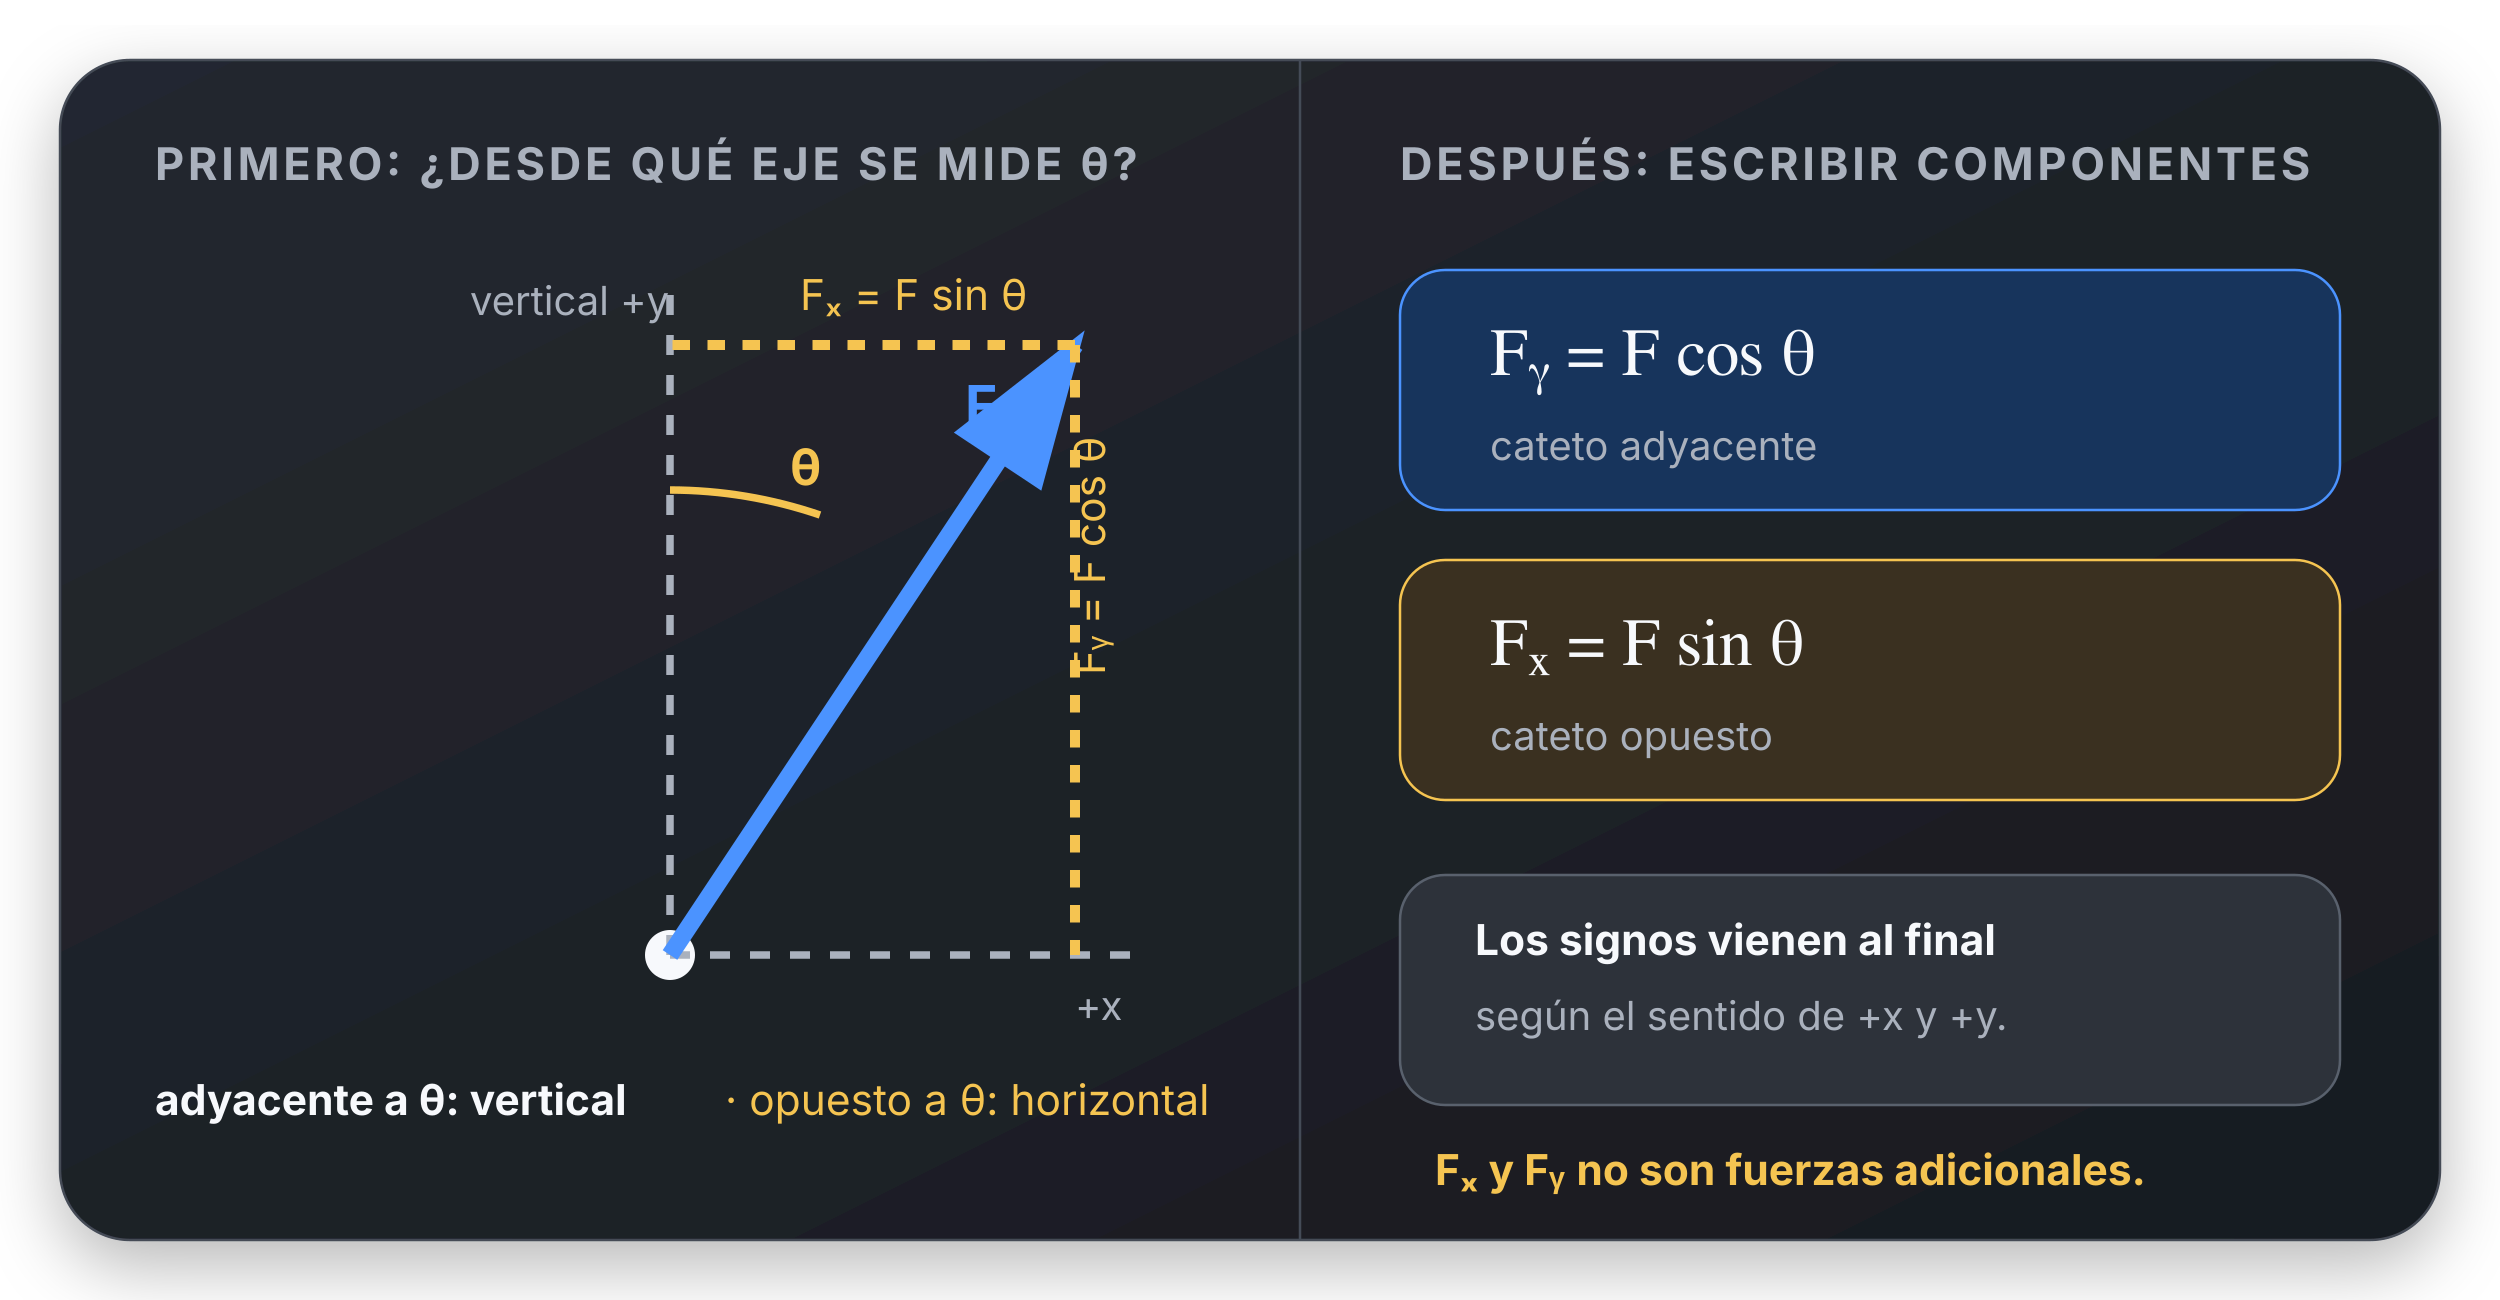
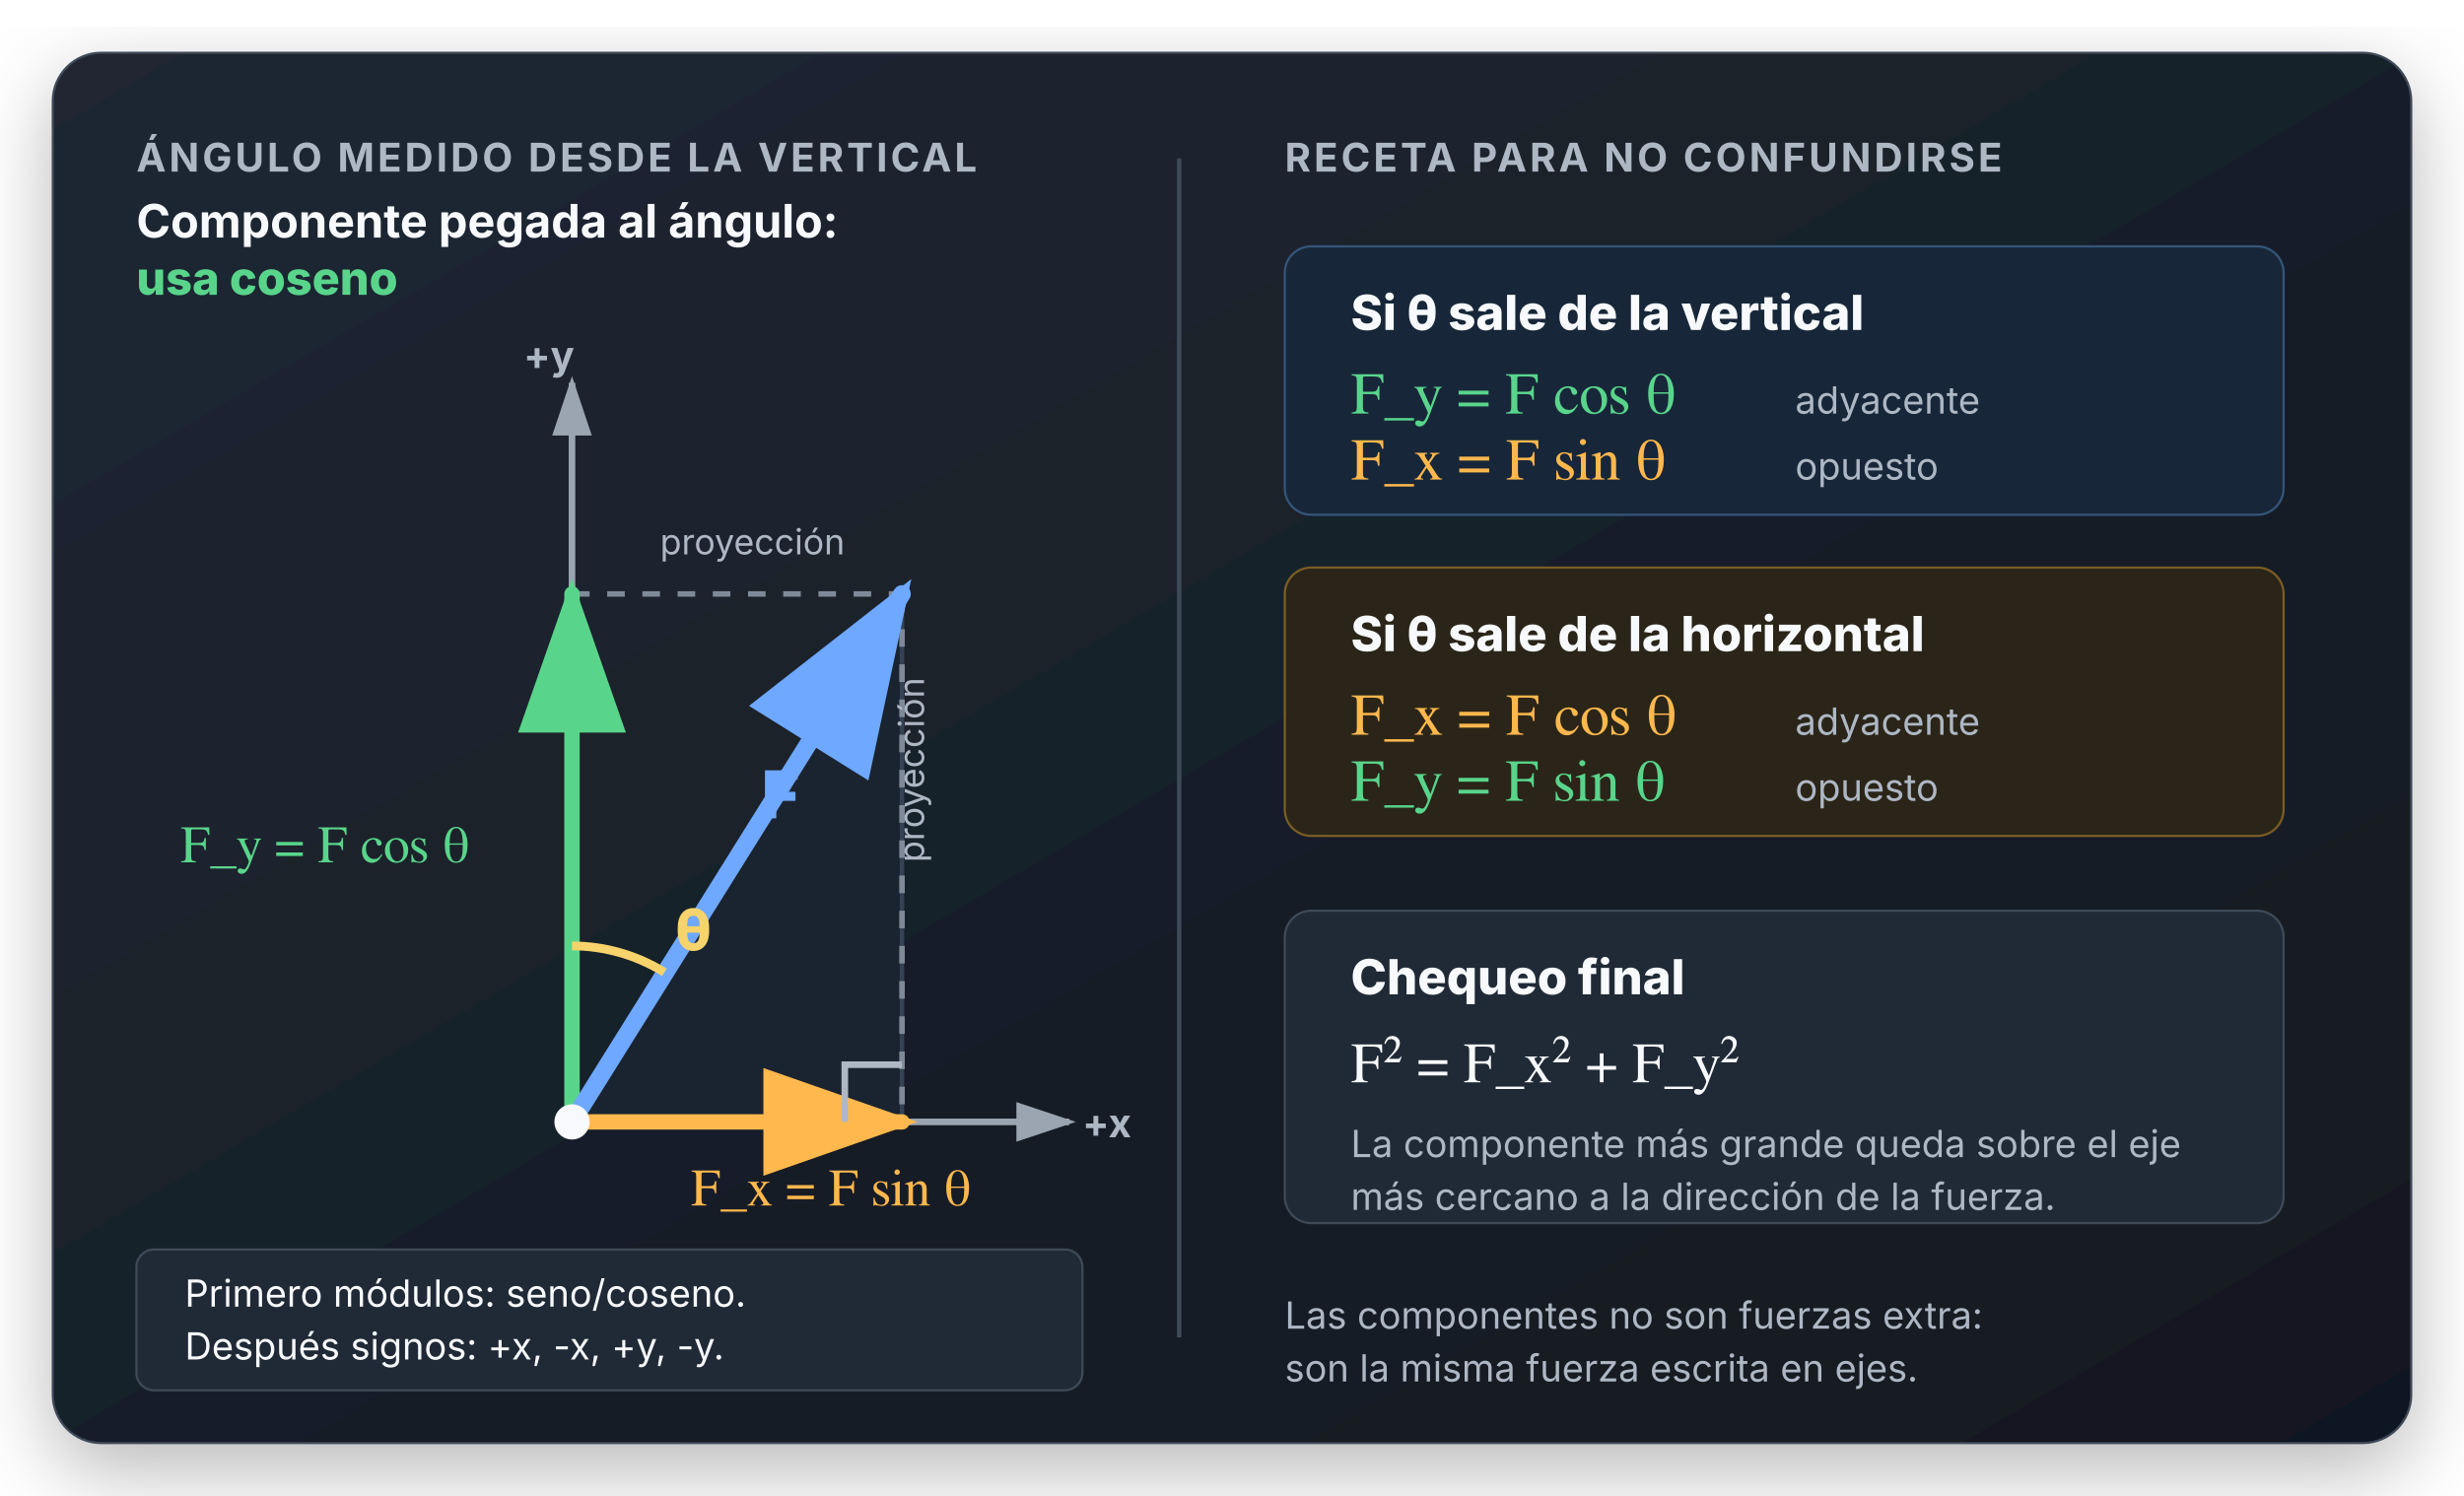
- <svg xmlns="http://www.w3.org/2000/svg" width="1000" height="520" viewBox="0 0 1000 520" role="img" aria-labelledby="title description">
+ <svg xmlns="http://www.w3.org/2000/svg" width="1120" height="680" viewBox="0 0 1120 680" role="img" aria-labelledby="title description">
  <defs>
    <linearGradient id="surface" x1="0" y1="0" x2="1" y2="1">
-       <stop offset="0" stop-color="#242830" />
-       <stop offset="1" stop-color="#181b20" />
+       <stop offset="0" stop-color="#202733" />
+       <stop offset="1" stop-color="#111820" />
    </linearGradient>
-     <filter id="shadow" x="-10%" y="-10%" width="120%" height="130%">
-       <feDropShadow dx="0" dy="10" stdDeviation="14" flood-color="#000" flood-opacity="0.28" />
+     <filter id="shadow" x="-10%" y="-10%" width="120%" height="125%">
+       <feDropShadow dx="0" dy="12" stdDeviation="18" flood-color="#000000" flood-opacity="0.28" />
    </filter>
-     <marker id="arrowBlue" markerWidth="10" markerHeight="10" refX="8" refY="3" orient="auto">
-       <path d="M0,0 L0,6 L9,3 Z" fill="#4b93ff" />
+     <marker id="arrow-axis" markerWidth="10" markerHeight="10" refX="8" refY="3" orient="auto">
+       <path d="M0,0 L0,6 L9,3 Z" fill="#9aa5b1" />
    </marker>
-     <style>.ui{font-family:Inter,"Segoe UI",Arial,sans-serif}.math{font-family:"Cambria Math","STIX Two Math",Georgia,serif}.muted{fill:#aab1bd}.bright{fill:#f7f9fc}.blue{fill:#4b93ff}.gold{fill:#f5c451}</style>
+     <marker id="arrow-force" markerWidth="12" markerHeight="12" refX="10" refY="4" orient="auto">
+       <path d="M0,0 L0,8 L11,4 Z" fill="#6ea8ff" />
+     </marker>
+     <marker id="arrow-x" markerWidth="11" markerHeight="11" refX="9" refY="3.5" orient="auto">
+       <path d="M0,0 L0,7 L10,3.5 Z" fill="#ffb84d" />
+     </marker>
+     <marker id="arrow-y" markerWidth="11" markerHeight="11" refX="9" refY="3.5" orient="auto">
+       <path d="M0,0 L0,7 L10,3.5 Z" fill="#59d58b" />
+     </marker>
+     <style>
+       .ui { font-family: Inter, "Segoe UI", Arial, sans-serif; }
+       .math { font-family: "Cambria Math", "STIX Two Math", Georgia, serif; }
+       .muted { fill: #aeb7c4; }
+       .text { fill: #f7f9fc; }
+       .force { fill: #6ea8ff; }
+       .x { fill: #ffb84d; }
+       .y { fill: #59d58b; }
+       .soft { fill: #202a36; }
+       .line-muted { stroke: #7f8a99; stroke-width: 2.5; stroke-dasharray: 8 8; }
+     </style>
  </defs>
-   <rect x="24" y="24" width="952" height="472" rx="28" fill="url(#surface)" stroke="#444b57" filter="url(#shadow)" />
-   <line x1="520" y1="24" x2="520" y2="496" stroke="#444b57" />
+   <rect x="24" y="24" width="1072" height="632" rx="22" fill="url(#surface)" stroke="#3f4a58" filter="url(#shadow)" />
+   <line x1="536" y1="72" x2="536" y2="608" stroke="#3f4a58" stroke-width="2" />
  <g class="ui">
-     <text x="62" y="72" class="muted" font-size="18" font-weight="700" letter-spacing="1.5">PRIMERO: ¿DESDE QUÉ EJE SE MIDE θ?</text>
-     <circle cx="268" cy="382" r="10" fill="#f7f9fc" />
-     <line x1="268" y1="382" x2="268" y2="112" stroke="#aab1bd" stroke-width="3" stroke-dasharray="8 8" />
-     <text x="188" y="126" class="muted" font-size="16">vertical +y</text>
-     <line x1="268" y1="382" x2="454" y2="382" stroke="#aab1bd" stroke-width="3" stroke-dasharray="8 8" />
-     <text x="430" y="408" class="muted" font-size="16">+x</text>
-     <line x1="268" y1="382" x2="430" y2="138" stroke="#4b93ff" stroke-width="7" marker-end="url(#arrowBlue)" />
-     <text x="386" y="170" class="blue" font-size="22" font-weight="700">F</text>
-     <line x1="430" y1="138" x2="268" y2="138" stroke="#f5c451" stroke-width="4" stroke-dasharray="7 7" />
-     <text x="320" y="124" class="gold" font-size="17">Fₓ = F sin θ</text>
-     <line x1="430" y1="138" x2="430" y2="382" stroke="#f5c451" stroke-width="4" stroke-dasharray="7 7" />
-     <text x="442" y="270" class="gold" font-size="17" transform="rotate(-90 442 270)">Fᵧ = F cos θ</text>
-     <path d="M268 196 A186 186 0 0 1 328 206" fill="none" stroke="#f5c451" stroke-width="3" />
-     <text x="316" y="194" class="gold" font-size="20" font-weight="700">θ</text>
-     <text x="62" y="446" class="bright" font-size="17" font-weight="700">adyacente a θ: vertical</text>
-     <text x="290" y="446" class="gold" font-size="17">· opuesto a θ: horizontal</text>
-     <text x="560" y="72" class="muted" font-size="18" font-weight="700" letter-spacing="1.5">DESPUÉS: ESCRIBIR COMPONENTES</text>
-     <rect x="560" y="108" width="376" height="96" rx="18" fill="#17345c" stroke="#4b93ff" />
-     <text x="596" y="150" class="math bright" font-size="27">Fᵧ = F cos θ</text>
-     <text x="596" y="184" class="muted" font-size="16">cateto adyacente</text>
-     <rect x="560" y="224" width="376" height="96" rx="18" fill="#3a3020" stroke="#f5c451" />
-     <text x="596" y="266" class="math bright" font-size="27">Fₓ = F sin θ</text>
-     <text x="596" y="300" class="muted" font-size="16">cateto opuesto</text>
-     <rect x="560" y="350" width="376" height="92" rx="18" fill="#2d323a" stroke="#59616d" />
-     <text x="590" y="382" class="bright" font-size="17" font-weight="700">Los signos vienen al final</text>
-     <text x="590" y="412" class="muted" font-size="16">según el sentido de +x y +y.</text>
-     <text x="574" y="474" class="gold" font-size="17" font-weight="700">Fₓ y Fᵧ no son fuerzas adicionales.</text>
+     <text x="62" y="78" class="muted" font-size="18" font-weight="700" letter-spacing="1.4">ÁNGULO MEDIDO DESDE LA VERTICAL</text>
+     <text x="62" y="108" class="text" font-size="21" font-weight="700">Componente pegada al ángulo:</text>
+     <text x="62" y="134" class="y" font-size="21" font-weight="800">usa coseno</text>
+     <line x1="260" y1="510" x2="486" y2="510" stroke="#9aa5b1" stroke-width="3" marker-end="url(#arrow-axis)" />
+     <line x1="260" y1="510" x2="260" y2="174" stroke="#9aa5b1" stroke-width="3" marker-end="url(#arrow-axis)" />
+     <text x="492" y="517" class="muted" font-size="18" font-weight="700">+x</text>
+     <text x="238" y="168" class="muted" font-size="18" font-weight="700">+y</text>
+     <polygon points="260,510 410,510 410,270" fill="#1a2430" stroke="#334255" stroke-width="2" />
+     <line x1="410" y1="270" x2="410" y2="510" class="line-muted" />
+     <line x1="260" y1="270" x2="410" y2="270" class="line-muted" />
+     <line x1="260" y1="510" x2="410" y2="510" stroke="#ffb84d" stroke-width="7" stroke-linecap="round" marker-end="url(#arrow-x)" />
+     <line x1="260" y1="510" x2="260" y2="270" stroke="#59d58b" stroke-width="7" stroke-linecap="round" marker-end="url(#arrow-y)" />
+     <line x1="260" y1="510" x2="410" y2="270" stroke="#6ea8ff" stroke-width="8" stroke-linecap="round" marker-end="url(#arrow-force)" />
+     <circle cx="260" cy="510" r="8" fill="#f7f9fc" />
+     <path d="M260 430 A80 80 0 0 1 302 442" fill="none" stroke="#f7d36b" stroke-width="4" />
+     <text x="307" y="432" fill="#f7d36b" font-size="26" font-weight="800">θ</text>
+     <path d="M384 510 L384 484 L410 484" fill="none" stroke="#aeb7c4" stroke-width="3" />
+     <text x="346" y="372" class="force" font-size="30" font-weight="800">F</text>
+     <text x="314" y="548" class="x math" font-size="24">F_x = F sin θ</text>
+     <text x="82" y="392" class="y math" font-size="24">F_y = F cos θ</text>
+     <text x="300" y="252" class="muted" font-size="16">proyección</text>
+     <text x="420" y="392" class="muted" font-size="16" transform="rotate(-90 420 392)">proyección</text>
+     <rect x="62" y="568" width="430" height="64" rx="8" fill="#202a36" stroke="#3f4a58" />
+     <text x="84" y="594" class="text" font-size="17">Primero módulos: seno/coseno.</text>
+     <text x="84" y="618" class="text" font-size="17">Después signos: +x, -x, +y, -y.</text>
+   </g>
+   <g class="ui">
+     <text x="584" y="78" class="muted" font-size="18" font-weight="700" letter-spacing="1.4">RECETA PARA NO CONFUNDIRSE</text>
+     <rect x="584" y="112" width="454" height="122" rx="12" fill="#172739" stroke="#35557a" />
+     <text x="614" y="150" class="text" font-size="22" font-weight="800">Si θ sale de la vertical</text>
+     <text x="614" y="188" class="math y" font-size="27">F_y = F cos θ</text>
+     <text x="816" y="188" class="muted" font-size="17">adyacente</text>
+     <text x="614" y="218" class="math x" font-size="27">F_x = F sin θ</text>
+     <text x="816" y="218" class="muted" font-size="17">opuesto</text>
+     <rect x="584" y="258" width="454" height="122" rx="12" fill="#2a2518" stroke="#7b5d24" />
+     <text x="614" y="296" class="text" font-size="22" font-weight="800">Si θ sale de la horizontal</text>
+     <text x="614" y="334" class="math x" font-size="27">F_x = F cos θ</text>
+     <text x="816" y="334" class="muted" font-size="17">adyacente</text>
+     <text x="614" y="364" class="math y" font-size="27">F_y = F sin θ</text>
+     <text x="816" y="364" class="muted" font-size="17">opuesto</text>
+     <rect x="584" y="414" width="454" height="142" rx="12" fill="#202a36" stroke="#3f4a58" />
+     <text x="614" y="452" class="text" font-size="22" font-weight="800">Chequeo final</text>
+     <text x="614" y="492" class="math text" font-size="26">F² = F_x² + F_y²</text>
+     <text x="614" y="526" class="muted" font-size="17">La componente más grande queda sobre el eje</text>
+     <text x="614" y="550" class="muted" font-size="17">más cercano a la dirección de la fuerza.</text>
+     <text x="584" y="604" class="muted" font-size="17">Las componentes no son fuerzas extra:</text>
+     <text x="584" y="628" class="muted" font-size="17">son la misma fuerza escrita en ejes.</text>
  </g>
</svg>
